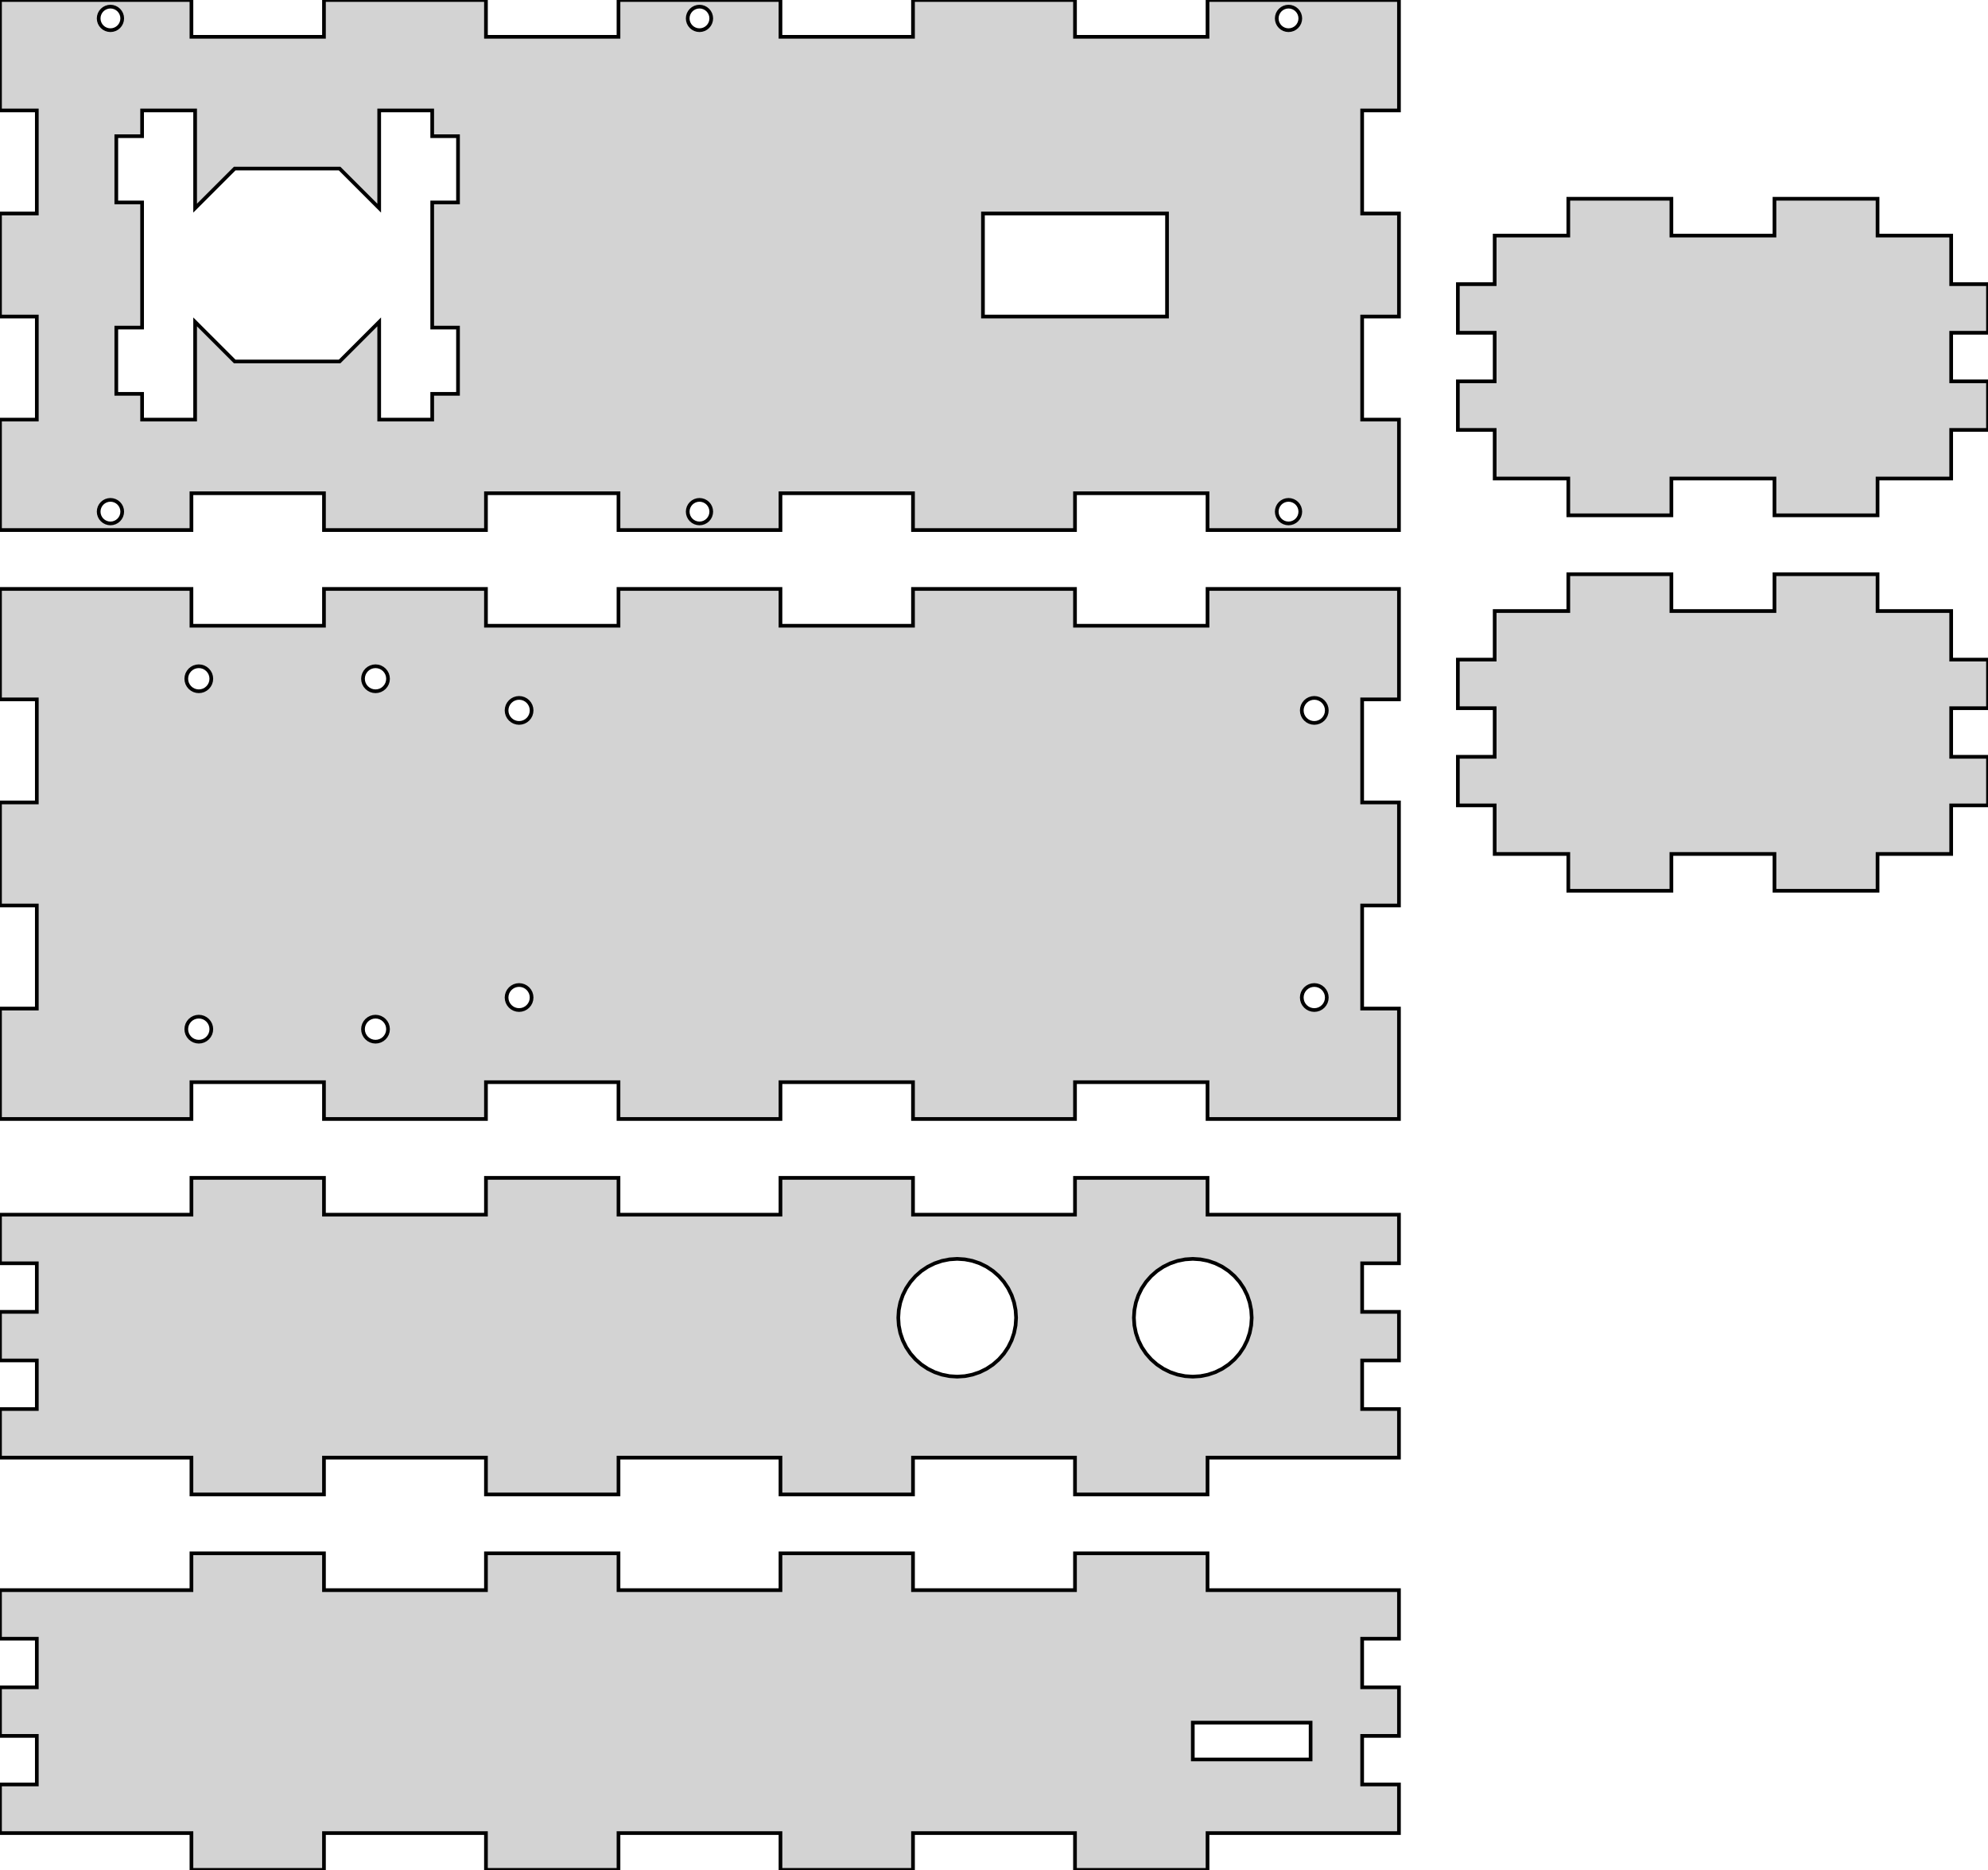
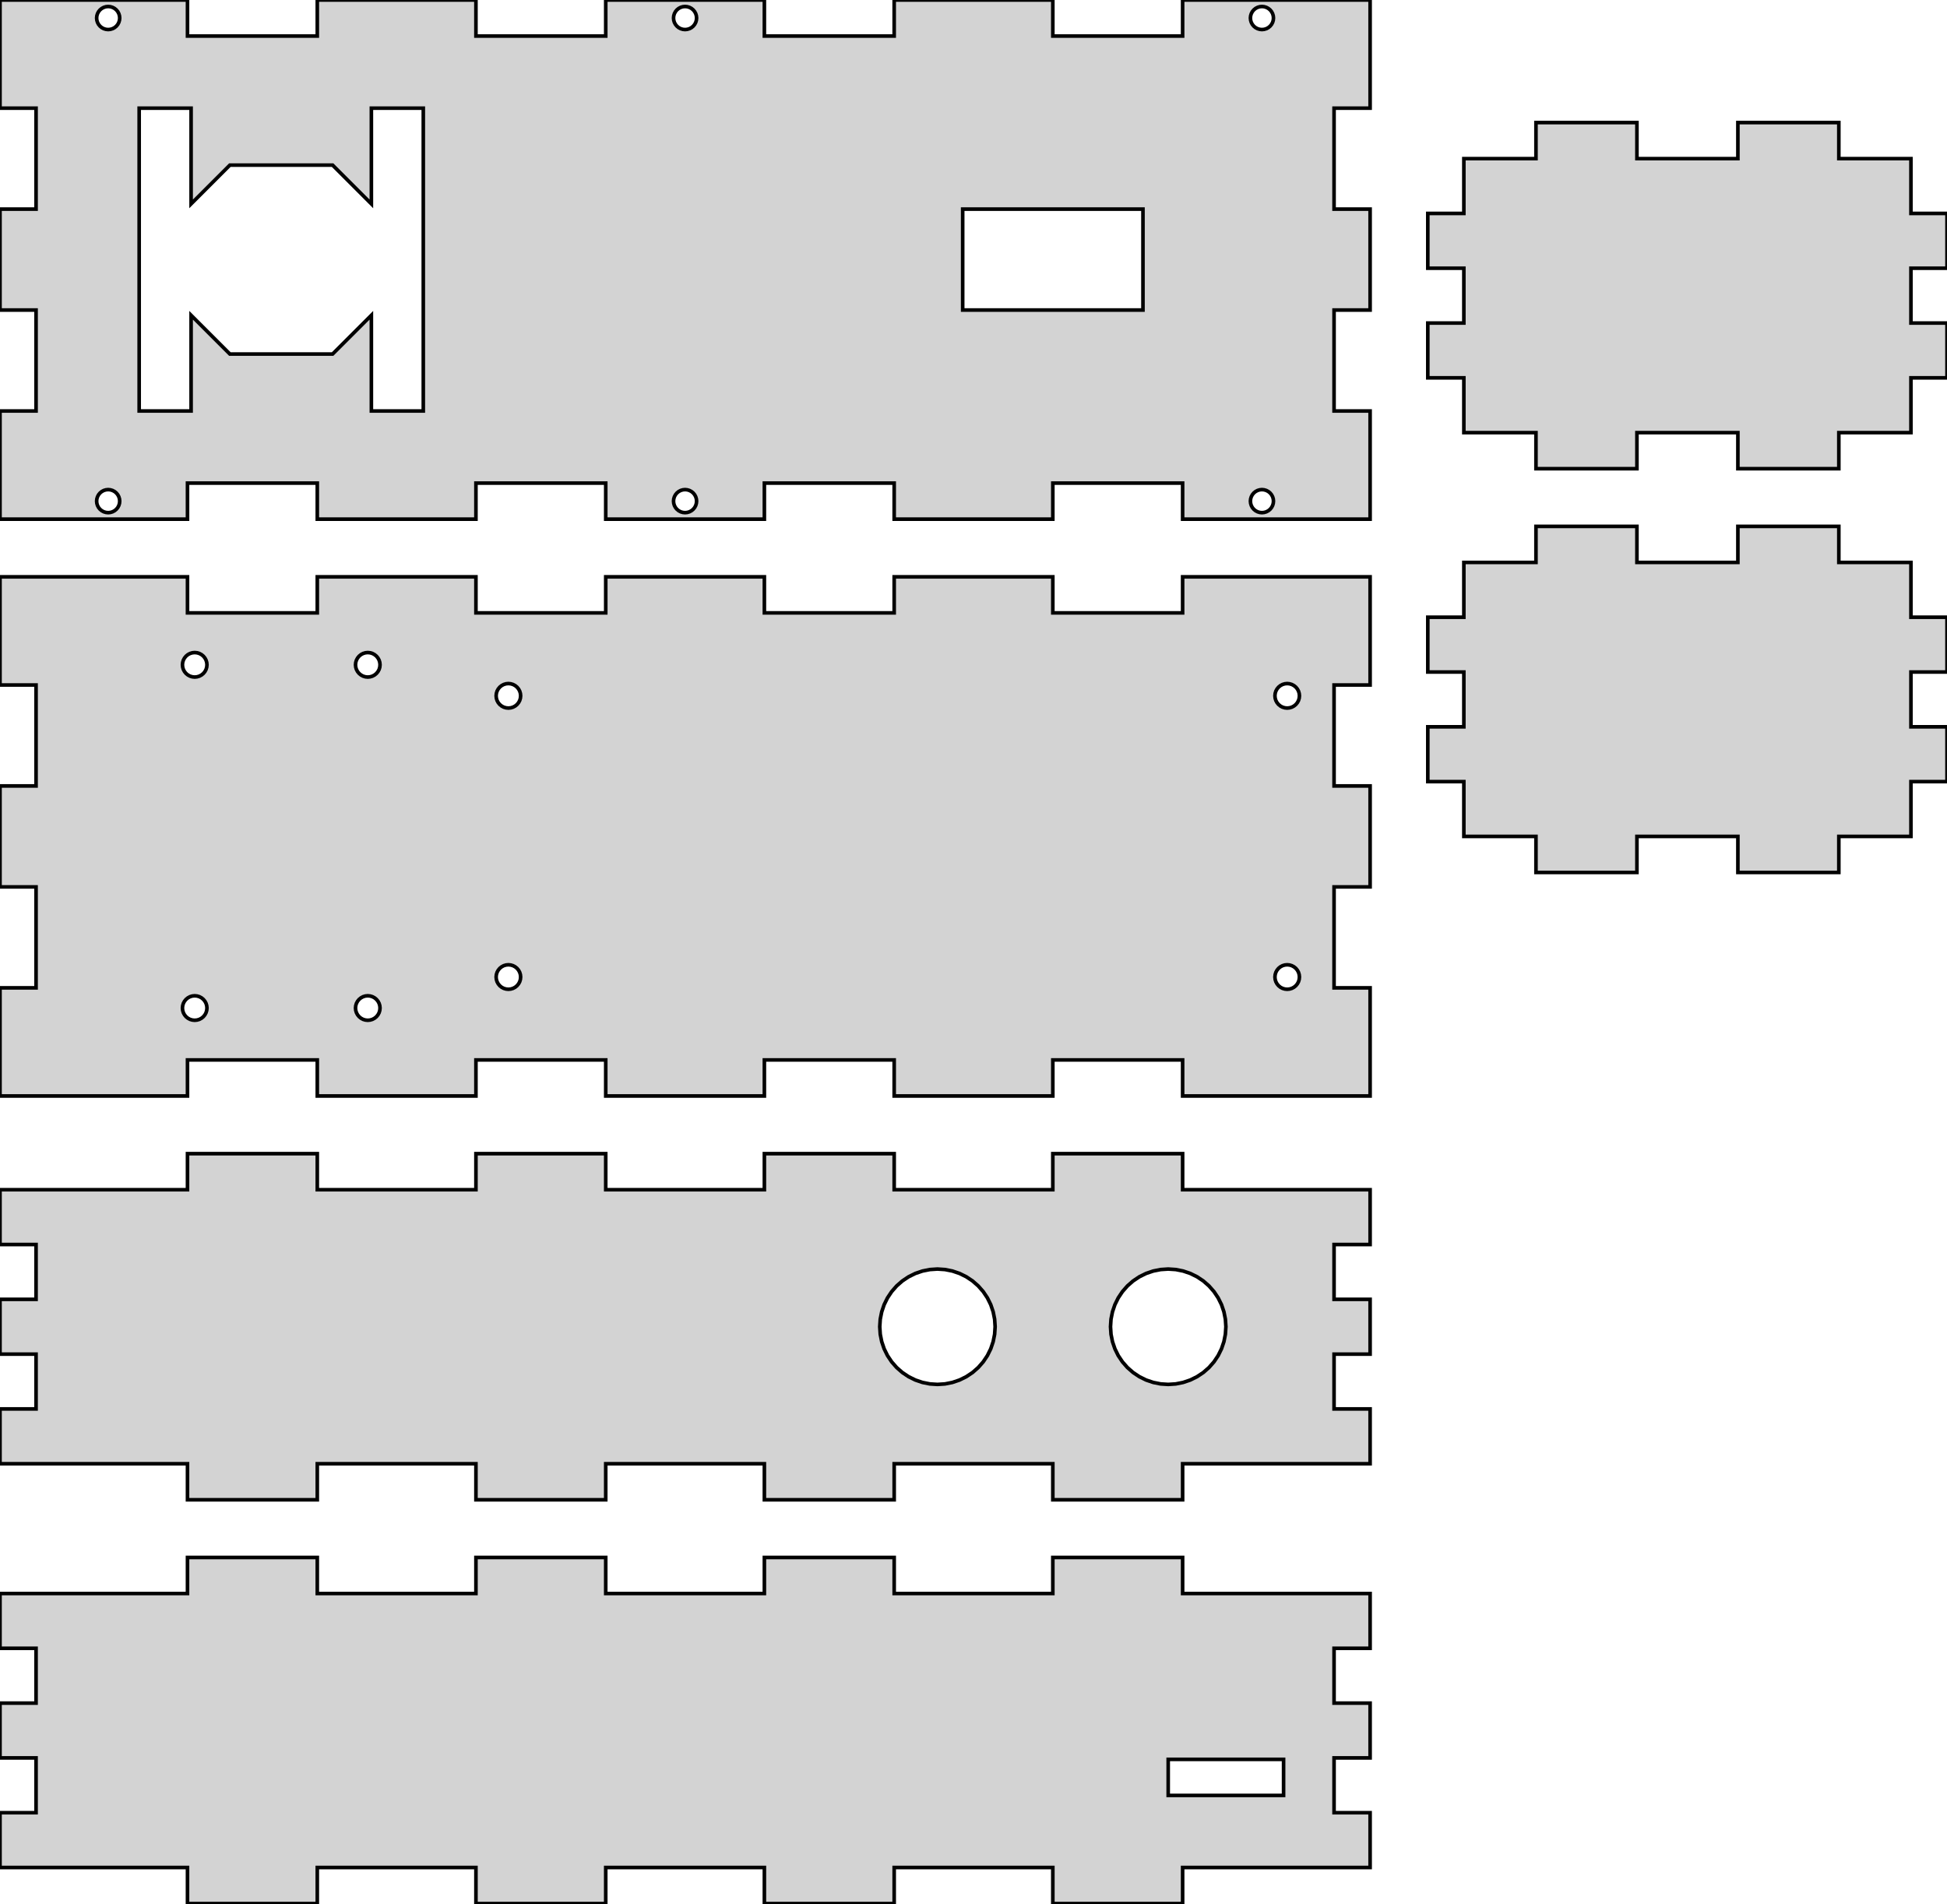
- <svg xmlns="http://www.w3.org/2000/svg" width="270mm" height="254mm" viewBox="-95 -116 270 254" version="1.1">
-   <path d=" M -69,-49 L -51,-49 L -51,-44 L -29,-44 L -29,-49 L -11,-49  L -11,-44 L 11,-44 L 11,-49 L 29,-49 L 29,-44 L 51,-44  L 51,-49 L 69,-49 L 69,-44 L 95,-44 L 95,-59 L 90,-59  L 90,-73 L 95,-73 L 95,-87 L 90,-87 L 90,-101 L 95,-101  L 95,-116 L 69,-116 L 69,-111 L 51,-111 L 51,-116 L 29,-116  L 29,-111 L 11,-111 L 11,-116 L -11,-116 L -11,-111 L -29,-111  L -29,-116 L -51,-116 L -51,-111 L -69,-111 L -69,-116 L -95,-116  L -95,-101 L -90,-101 L -90,-87 L -95,-87 L -95,-73 L -90,-73  L -90,-59 L -95,-59 L -95,-44 L -69,-44 z M -0.312,-111.931 L -0.612,-112.022 L -0.889,-112.17 L -1.131,-112.369 L -1.33,-112.611 L -1.478,-112.888  L -1.569,-113.188 L -1.6,-113.5 L -1.569,-113.812 L -1.478,-114.112 L -1.33,-114.389 L -1.131,-114.631  L -0.889,-114.83 L -0.612,-114.978 L -0.312,-115.069 L 0,-115.1 L 0.312,-115.069 L 0.612,-114.978  L 0.889,-114.83 L 1.131,-114.631 L 1.33,-114.389 L 1.478,-114.112 L 1.569,-113.812 L 1.6,-113.5  L 1.569,-113.188 L 1.478,-112.888 L 1.33,-112.611 L 1.131,-112.369 L 0.889,-112.17 L 0.612,-112.022  L 0.312,-111.931 L 0,-111.9 z M -80.312,-111.931 L -80.612,-112.022 L -80.889,-112.17 L -81.131,-112.369 L -81.33,-112.611 L -81.478,-112.888  L -81.569,-113.188 L -81.6,-113.5 L -81.569,-113.812 L -81.478,-114.112 L -81.33,-114.389 L -81.131,-114.631  L -80.889,-114.83 L -80.612,-114.978 L -80.312,-115.069 L -80,-115.1 L -79.688,-115.069 L -79.388,-114.978  L -79.111,-114.83 L -78.869,-114.631 L -78.67,-114.389 L -78.522,-114.112 L -78.431,-113.812 L -78.4,-113.5  L -78.431,-113.188 L -78.522,-112.888 L -78.67,-112.611 L -78.869,-112.369 L -79.111,-112.17 L -79.388,-112.022  L -79.688,-111.931 L -80,-111.9 z M 79.688,-111.931 L 79.388,-112.022 L 79.111,-112.17 L 78.869,-112.369 L 78.67,-112.611 L 78.522,-112.888  L 78.431,-113.188 L 78.4,-113.5 L 78.431,-113.812 L 78.522,-114.112 L 78.67,-114.389 L 78.869,-114.631  L 79.111,-114.83 L 79.388,-114.978 L 79.688,-115.069 L 80,-115.1 L 80.312,-115.069 L 80.612,-114.978  L 80.889,-114.83 L 81.131,-114.631 L 81.33,-114.389 L 81.478,-114.112 L 81.569,-113.812 L 81.6,-113.5  L 81.569,-113.188 L 81.478,-112.888 L 81.33,-112.611 L 81.131,-112.369 L 80.889,-112.17 L 80.612,-112.022  L 80.312,-111.931 L 80,-111.9 z M -75.7,-59 L -75.7,-62.5 L -79.205,-62.5 L -79.205,-71.5 L -75.7,-71.5 L -75.7,-88.5  L -79.205,-88.5 L -79.205,-97.5 L -75.7,-97.5 L -75.7,-101 L -68.5,-101 L -68.5,-87.723  L -63.123,-93.1 L -48.877,-93.1 L -43.5,-87.723 L -43.5,-101 L -36.3,-101 L -36.3,-97.5  L -32.795,-97.5 L -32.795,-88.5 L -36.3,-88.5 L -36.3,-71.5 L -32.795,-71.5 L -32.795,-62.5  L -36.3,-62.5 L -36.3,-59 L -43.5,-59 L -43.5,-72.277 L -48.877,-66.9 L -63.123,-66.9  L -68.5,-72.277 L -68.5,-59 z M 38.5,-73 L 38.5,-87 L 63.5,-87 L 63.5,-73 z M -0.312,-44.931 L -0.612,-45.022 L -0.889,-45.17 L -1.131,-45.369 L -1.33,-45.611 L -1.478,-45.888  L -1.569,-46.188 L -1.6,-46.5 L -1.569,-46.812 L -1.478,-47.112 L -1.33,-47.389 L -1.131,-47.631  L -0.889,-47.83 L -0.612,-47.978 L -0.312,-48.069 L 0,-48.1 L 0.312,-48.069 L 0.612,-47.978  L 0.889,-47.83 L 1.131,-47.631 L 1.33,-47.389 L 1.478,-47.112 L 1.569,-46.812 L 1.6,-46.5  L 1.569,-46.188 L 1.478,-45.888 L 1.33,-45.611 L 1.131,-45.369 L 0.889,-45.17 L 0.612,-45.022  L 0.312,-44.931 L 0,-44.9 z M -80.312,-44.931 L -80.612,-45.022 L -80.889,-45.17 L -81.131,-45.369 L -81.33,-45.611 L -81.478,-45.888  L -81.569,-46.188 L -81.6,-46.5 L -81.569,-46.812 L -81.478,-47.112 L -81.33,-47.389 L -81.131,-47.631  L -80.889,-47.83 L -80.612,-47.978 L -80.312,-48.069 L -80,-48.1 L -79.688,-48.069 L -79.388,-47.978  L -79.111,-47.83 L -78.869,-47.631 L -78.67,-47.389 L -78.522,-47.112 L -78.431,-46.812 L -78.4,-46.5  L -78.431,-46.188 L -78.522,-45.888 L -78.67,-45.611 L -78.869,-45.369 L -79.111,-45.17 L -79.388,-45.022  L -79.688,-44.931 L -80,-44.9 z M 79.688,-44.931 L 79.388,-45.022 L 79.111,-45.17 L 78.869,-45.369 L 78.67,-45.611 L 78.522,-45.888  L 78.431,-46.188 L 78.4,-46.5 L 78.431,-46.812 L 78.522,-47.112 L 78.67,-47.389 L 78.869,-47.631  L 79.111,-47.83 L 79.388,-47.978 L 79.688,-48.069 L 80,-48.1 L 80.312,-48.069 L 80.612,-47.978  L 80.889,-47.83 L 81.131,-47.631 L 81.33,-47.389 L 81.478,-47.112 L 81.569,-46.812 L 81.6,-46.5  L 81.569,-46.188 L 81.478,-45.888 L 81.33,-45.611 L 81.131,-45.369 L 80.889,-45.17 L 80.612,-45.022  L 80.312,-44.931 L 80,-44.9 z M 132,-51 L 146,-51 L 146,-46 L 160,-46 L 160,-51 L 170,-51  L 170,-57.6 L 175,-57.6 L 175,-64.2 L 170,-64.2 L 170,-70.8 L 175,-70.8  L 175,-77.4 L 170,-77.4 L 170,-84 L 160,-84 L 160,-89 L 146,-89  L 146,-84 L 132,-84 L 132,-89 L 118,-89 L 118,-84 L 108,-84  L 108,-77.4 L 103,-77.4 L 103,-70.8 L 108,-70.8 L 108,-64.2 L 103,-64.2  L 103,-57.6 L 108,-57.6 L 108,-51 L 118,-51 L 118,-46 L 132,-46  z M 132,-0 L 146,-0 L 146,5 L 160,5 L 160,-0 L 170,-0  L 170,-6.6 L 175,-6.6 L 175,-13.2 L 170,-13.2 L 170,-19.8 L 175,-19.8  L 175,-26.4 L 170,-26.4 L 170,-33 L 160,-33 L 160,-38 L 146,-38  L 146,-33 L 132,-33 L 132,-38 L 118,-38 L 118,-33 L 108,-33  L 108,-26.4 L 103,-26.4 L 103,-19.8 L 108,-19.8 L 108,-13.2 L 103,-13.2  L 103,-6.6 L 108,-6.6 L 108,-0 L 118,-0 L 118,5 L 132,5  z M -69,31 L -51,31 L -51,36 L -29,36 L -29,31 L -11,31  L -11,36 L 11,36 L 11,31 L 29,31 L 29,36 L 51,36  L 51,31 L 69,31 L 69,36 L 95,36 L 95,21 L 90,21  L 90,7 L 95,7 L 95,-7 L 90,-7 L 90,-21 L 95,-21  L 95,-36 L 69,-36 L 69,-31 L 51,-31 L 51,-36 L 29,-36  L 29,-31 L 11,-31 L 11,-36 L -11,-36 L -11,-31 L -29,-31  L -29,-36 L -51,-36 L -51,-31 L -69,-31 L -69,-36 L -95,-36  L -95,-21 L -90,-21 L -90,-7 L -95,-7 L -95,7 L -90,7  L -90,21 L -95,21 L -95,36 L -69,36 z M -68.332,-22.133 L -68.651,-22.229 L -68.945,-22.387 L -69.202,-22.598 L -69.413,-22.855 L -69.571,-23.149  L -69.667,-23.468 L -69.7,-23.8 L -69.667,-24.132 L -69.571,-24.451 L -69.413,-24.744 L -69.202,-25.002  L -68.945,-25.213 L -68.651,-25.371 L -68.332,-25.467 L -68,-25.5 L -67.668,-25.467 L -67.349,-25.371  L -67.055,-25.213 L -66.798,-25.002 L -66.587,-24.744 L -66.429,-24.451 L -66.333,-24.132 L -66.3,-23.8  L -66.333,-23.468 L -66.429,-23.149 L -66.587,-22.855 L -66.798,-22.598 L -67.055,-22.387 L -67.349,-22.229  L -67.668,-22.133 L -68,-22.1 z M -44.332,-22.133 L -44.651,-22.229 L -44.944,-22.387 L -45.202,-22.598 L -45.413,-22.855 L -45.571,-23.149  L -45.667,-23.468 L -45.7,-23.8 L -45.667,-24.132 L -45.571,-24.451 L -45.413,-24.744 L -45.202,-25.002  L -44.944,-25.213 L -44.651,-25.371 L -44.332,-25.467 L -44,-25.5 L -43.668,-25.467 L -43.349,-25.371  L -43.056,-25.213 L -42.798,-25.002 L -42.587,-24.744 L -42.429,-24.451 L -42.333,-24.132 L -42.3,-23.8  L -42.333,-23.468 L -42.429,-23.149 L -42.587,-22.855 L -42.798,-22.598 L -43.056,-22.387 L -43.349,-22.229  L -43.668,-22.133 L -44,-22.1 z M 83.168,-17.833 L 82.849,-17.929 L 82.555,-18.087 L 82.298,-18.298 L 82.087,-18.555 L 81.929,-18.849  L 81.833,-19.168 L 81.8,-19.5 L 81.833,-19.832 L 81.929,-20.151 L 82.087,-20.445 L 82.298,-20.702  L 82.555,-20.913 L 82.849,-21.071 L 83.168,-21.167 L 83.5,-21.2 L 83.832,-21.167 L 84.151,-21.071  L 84.445,-20.913 L 84.702,-20.702 L 84.913,-20.445 L 85.071,-20.151 L 85.167,-19.832 L 85.2,-19.5  L 85.167,-19.168 L 85.071,-18.849 L 84.913,-18.555 L 84.702,-18.298 L 84.445,-18.087 L 84.151,-17.929  L 83.832,-17.833 L 83.5,-17.8 z M -24.832,-17.833 L -25.151,-17.929 L -25.445,-18.087 L -25.702,-18.298 L -25.913,-18.555 L -26.071,-18.849  L -26.167,-19.168 L -26.2,-19.5 L -26.167,-19.832 L -26.071,-20.151 L -25.913,-20.445 L -25.702,-20.702  L -25.445,-20.913 L -25.151,-21.071 L -24.832,-21.167 L -24.5,-21.2 L -24.168,-21.167 L -23.849,-21.071  L -23.555,-20.913 L -23.298,-20.702 L -23.087,-20.445 L -22.929,-20.151 L -22.833,-19.832 L -22.8,-19.5  L -22.833,-19.168 L -22.929,-18.849 L -23.087,-18.555 L -23.298,-18.298 L -23.555,-18.087 L -23.849,-17.929  L -24.168,-17.833 L -24.5,-17.8 z M -24.832,21.167 L -25.151,21.071 L -25.445,20.913 L -25.702,20.702 L -25.913,20.445 L -26.071,20.151  L -26.167,19.832 L -26.2,19.5 L -26.167,19.168 L -26.071,18.849 L -25.913,18.555 L -25.702,18.298  L -25.445,18.087 L -25.151,17.929 L -24.832,17.833 L -24.5,17.8 L -24.168,17.833 L -23.849,17.929  L -23.555,18.087 L -23.298,18.298 L -23.087,18.555 L -22.929,18.849 L -22.833,19.168 L -22.8,19.5  L -22.833,19.832 L -22.929,20.151 L -23.087,20.445 L -23.298,20.702 L -23.555,20.913 L -23.849,21.071  L -24.168,21.167 L -24.5,21.2 z M 83.168,21.167 L 82.849,21.071 L 82.555,20.913 L 82.298,20.702 L 82.087,20.445 L 81.929,20.151  L 81.833,19.832 L 81.8,19.5 L 81.833,19.168 L 81.929,18.849 L 82.087,18.555 L 82.298,18.298  L 82.555,18.087 L 82.849,17.929 L 83.168,17.833 L 83.5,17.8 L 83.832,17.833 L 84.151,17.929  L 84.445,18.087 L 84.702,18.298 L 84.913,18.555 L 85.071,18.849 L 85.167,19.168 L 85.2,19.5  L 85.167,19.832 L 85.071,20.151 L 84.913,20.445 L 84.702,20.702 L 84.445,20.913 L 84.151,21.071  L 83.832,21.167 L 83.5,21.2 z M -68.332,25.467 L -68.651,25.371 L -68.945,25.213 L -69.202,25.002 L -69.413,24.744 L -69.571,24.451  L -69.667,24.132 L -69.7,23.8 L -69.667,23.468 L -69.571,23.149 L -69.413,22.855 L -69.202,22.598  L -68.945,22.387 L -68.651,22.229 L -68.332,22.133 L -68,22.1 L -67.668,22.133 L -67.349,22.229  L -67.055,22.387 L -66.798,22.598 L -66.587,22.855 L -66.429,23.149 L -66.333,23.468 L -66.3,23.8  L -66.333,24.132 L -66.429,24.451 L -66.587,24.744 L -66.798,25.002 L -67.055,25.213 L -67.349,25.371  L -67.668,25.467 L -68,25.5 z M -44.332,25.467 L -44.651,25.371 L -44.944,25.213 L -45.202,25.002 L -45.413,24.744 L -45.571,24.451  L -45.667,24.132 L -45.7,23.8 L -45.667,23.468 L -45.571,23.149 L -45.413,22.855 L -45.202,22.598  L -44.944,22.387 L -44.651,22.229 L -44.332,22.133 L -44,22.1 L -43.668,22.133 L -43.349,22.229  L -43.056,22.387 L -42.798,22.598 L -42.587,22.855 L -42.429,23.149 L -42.333,23.468 L -42.3,23.8  L -42.333,24.132 L -42.429,24.451 L -42.587,24.744 L -42.798,25.002 L -43.056,25.213 L -43.349,25.371  L -43.668,25.467 L -44,25.5 z M -51,82 L -29,82 L -29,87 L -11,87 L -11,82 L 11,82  L 11,87 L 29,87 L 29,82 L 51,82 L 51,87 L 69,87  L 69,82 L 95,82 L 95,75.4 L 90,75.4 L 90,68.8 L 95,68.8  L 95,62.2 L 90,62.2 L 90,55.6 L 95,55.6 L 95,49 L 69,49  L 69,44 L 51,44 L 51,49 L 29,49 L 29,44 L 11,44  L 11,49 L -11,49 L -11,44 L -29,44 L -29,49 L -51,49  L -51,44 L -69,44 L -69,49 L -95,49 L -95,55.6 L -90,55.6  L -90,62.2 L -95,62.2 L -95,68.8 L -90,68.8 L -90,75.4 L -95,75.4  L -95,82 L -69,82 L -69,87 L -51,87 z M 33.956,70.932 L 32.929,70.727 L 31.939,70.391 L 31,69.928 L 30.13,69.347 L 29.343,68.657  L 28.653,67.87 L 28.072,67 L 27.609,66.061 L 27.273,65.071 L 27.068,64.044 L 27,63  L 27.068,61.956 L 27.273,60.929 L 27.609,59.938 L 28.072,59 L 28.653,58.13 L 29.343,57.343  L 30.13,56.653 L 31,56.072 L 31.939,55.609 L 32.929,55.273 L 33.956,55.069 L 35,55  L 36.044,55.069 L 37.071,55.273 L 38.062,55.609 L 39,56.072 L 39.87,56.653 L 40.657,57.343  L 41.347,58.13 L 41.928,59 L 42.391,59.938 L 42.727,60.929 L 42.931,61.956 L 43,63  L 42.931,64.044 L 42.727,65.071 L 42.391,66.061 L 41.928,67 L 41.347,67.87 L 40.657,68.657  L 39.87,69.347 L 39,69.928 L 38.062,70.391 L 37.071,70.727 L 36.044,70.932 L 35,71  z M 65.956,70.932 L 64.929,70.727 L 63.938,70.391 L 63,69.928 L 62.13,69.347 L 61.343,68.657  L 60.653,67.87 L 60.072,67 L 59.609,66.061 L 59.273,65.071 L 59.068,64.044 L 59,63  L 59.068,61.956 L 59.273,60.929 L 59.609,59.938 L 60.072,59 L 60.653,58.13 L 61.343,57.343  L 62.13,56.653 L 63,56.072 L 63.938,55.609 L 64.929,55.273 L 65.956,55.069 L 67,55  L 68.044,55.069 L 69.07,55.273 L 70.061,55.609 L 71,56.072 L 71.87,56.653 L 72.657,57.343  L 73.347,58.13 L 73.928,59 L 74.391,59.938 L 74.727,60.929 L 74.931,61.956 L 75,63  L 74.931,64.044 L 74.727,65.071 L 74.391,66.061 L 73.928,67 L 73.347,67.87 L 72.657,68.657  L 71.87,69.347 L 71,69.928 L 70.061,70.391 L 69.07,70.727 L 68.044,70.932 L 67,71  z M -51,133 L -29,133 L -29,138 L -11,138 L -11,133 L 11,133  L 11,138 L 29,138 L 29,133 L 51,133 L 51,138 L 69,138  L 69,133 L 95,133 L 95,126.4 L 90,126.4 L 90,119.8 L 95,119.8  L 95,113.2 L 90,113.2 L 90,106.6 L 95,106.6 L 95,100 L 69,100  L 69,95 L 51,95 L 51,100 L 29,100 L 29,95 L 11,95  L 11,100 L -11,100 L -11,95 L -29,95 L -29,100 L -51,100  L -51,95 L -69,95 L -69,100 L -95,100 L -95,106.6 L -90,106.6  L -90,113.2 L -95,113.2 L -95,119.8 L -90,119.8 L -90,126.4 L -95,126.4  L -95,133 L -69,133 L -69,138 L -51,138 z M 67,123 L 67,118 L 83,118 L 83,123 z " stroke="black" fill="lightgray" stroke-width="0.5" />
+ <svg xmlns="http://www.w3.org/2000/svg" width="270mm" height="264mm" viewBox="-95 -116 270 264" version="1.1">
+   <path d=" M -69,-49 L -51,-49 L -51,-44 L -29,-44 L -29,-49 L -11,-49  L -11,-44 L 11,-44 L 11,-49 L 29,-49 L 29,-44 L 51,-44  L 51,-49 L 69,-49 L 69,-44 L 95,-44 L 95,-59 L 90,-59  L 90,-73 L 95,-73 L 95,-87 L 90,-87 L 90,-101 L 95,-101  L 95,-116 L 69,-116 L 69,-111 L 51,-111 L 51,-116 L 29,-116  L 29,-111 L 11,-111 L 11,-116 L -11,-116 L -11,-111 L -29,-111  L -29,-116 L -51,-116 L -51,-111 L -69,-111 L -69,-116 L -95,-116  L -95,-101 L -90,-101 L -90,-87 L -95,-87 L -95,-73 L -90,-73  L -90,-59 L -95,-59 L -95,-44 L -69,-44 z M -0.312,-111.931 L -0.612,-112.022 L -0.889,-112.17 L -1.131,-112.369 L -1.33,-112.611 L -1.478,-112.888  L -1.569,-113.188 L -1.6,-113.5 L -1.569,-113.812 L -1.478,-114.112 L -1.33,-114.389 L -1.131,-114.631  L -0.889,-114.83 L -0.612,-114.978 L -0.312,-115.069 L 0,-115.1 L 0.312,-115.069 L 0.612,-114.978  L 0.889,-114.83 L 1.131,-114.631 L 1.33,-114.389 L 1.478,-114.112 L 1.569,-113.812 L 1.6,-113.5  L 1.569,-113.188 L 1.478,-112.888 L 1.33,-112.611 L 1.131,-112.369 L 0.889,-112.17 L 0.612,-112.022  L 0.312,-111.931 L 0,-111.9 z M -80.312,-111.931 L -80.612,-112.022 L -80.889,-112.17 L -81.131,-112.369 L -81.33,-112.611 L -81.478,-112.888  L -81.569,-113.188 L -81.6,-113.5 L -81.569,-113.812 L -81.478,-114.112 L -81.33,-114.389 L -81.131,-114.631  L -80.889,-114.83 L -80.612,-114.978 L -80.312,-115.069 L -80,-115.1 L -79.688,-115.069 L -79.388,-114.978  L -79.111,-114.83 L -78.869,-114.631 L -78.67,-114.389 L -78.522,-114.112 L -78.431,-113.812 L -78.4,-113.5  L -78.431,-113.188 L -78.522,-112.888 L -78.67,-112.611 L -78.869,-112.369 L -79.111,-112.17 L -79.388,-112.022  L -79.688,-111.931 L -80,-111.9 z M 79.688,-111.931 L 79.388,-112.022 L 79.111,-112.17 L 78.869,-112.369 L 78.67,-112.611 L 78.522,-112.888  L 78.431,-113.188 L 78.4,-113.5 L 78.431,-113.812 L 78.522,-114.112 L 78.67,-114.389 L 78.869,-114.631  L 79.111,-114.83 L 79.388,-114.978 L 79.688,-115.069 L 80,-115.1 L 80.312,-115.069 L 80.612,-114.978  L 80.889,-114.83 L 81.131,-114.631 L 81.33,-114.389 L 81.478,-114.112 L 81.569,-113.812 L 81.6,-113.5  L 81.569,-113.188 L 81.478,-112.888 L 81.33,-112.611 L 81.131,-112.369 L 80.889,-112.17 L 80.612,-112.022  L 80.312,-111.931 L 80,-111.9 z M -75.7,-59 L -75.7,-101 L -68.5,-101 L -68.5,-87.723 L -63.123,-93.1 L -48.877,-93.1  L -43.5,-87.723 L -43.5,-101 L -36.3,-101 L -36.3,-59 L -43.5,-59 L -43.5,-72.277  L -48.877,-66.9 L -63.123,-66.9 L -68.5,-72.277 L -68.5,-59 z M 38.5,-73 L 38.5,-87 L 63.5,-87 L 63.5,-73 z M -0.312,-44.931 L -0.612,-45.022 L -0.889,-45.17 L -1.131,-45.369 L -1.33,-45.611 L -1.478,-45.888  L -1.569,-46.188 L -1.6,-46.5 L -1.569,-46.812 L -1.478,-47.112 L -1.33,-47.389 L -1.131,-47.631  L -0.889,-47.83 L -0.612,-47.978 L -0.312,-48.069 L 0,-48.1 L 0.312,-48.069 L 0.612,-47.978  L 0.889,-47.83 L 1.131,-47.631 L 1.33,-47.389 L 1.478,-47.112 L 1.569,-46.812 L 1.6,-46.5  L 1.569,-46.188 L 1.478,-45.888 L 1.33,-45.611 L 1.131,-45.369 L 0.889,-45.17 L 0.612,-45.022  L 0.312,-44.931 L 0,-44.9 z M -80.312,-44.931 L -80.612,-45.022 L -80.889,-45.17 L -81.131,-45.369 L -81.33,-45.611 L -81.478,-45.888  L -81.569,-46.188 L -81.6,-46.5 L -81.569,-46.812 L -81.478,-47.112 L -81.33,-47.389 L -81.131,-47.631  L -80.889,-47.83 L -80.612,-47.978 L -80.312,-48.069 L -80,-48.1 L -79.688,-48.069 L -79.388,-47.978  L -79.111,-47.83 L -78.869,-47.631 L -78.67,-47.389 L -78.522,-47.112 L -78.431,-46.812 L -78.4,-46.5  L -78.431,-46.188 L -78.522,-45.888 L -78.67,-45.611 L -78.869,-45.369 L -79.111,-45.17 L -79.388,-45.022  L -79.688,-44.931 L -80,-44.9 z M 79.688,-44.931 L 79.388,-45.022 L 79.111,-45.17 L 78.869,-45.369 L 78.67,-45.611 L 78.522,-45.888  L 78.431,-46.188 L 78.4,-46.5 L 78.431,-46.812 L 78.522,-47.112 L 78.67,-47.389 L 78.869,-47.631  L 79.111,-47.83 L 79.388,-47.978 L 79.688,-48.069 L 80,-48.1 L 80.312,-48.069 L 80.612,-47.978  L 80.889,-47.83 L 81.131,-47.631 L 81.33,-47.389 L 81.478,-47.112 L 81.569,-46.812 L 81.6,-46.5  L 81.569,-46.188 L 81.478,-45.888 L 81.33,-45.611 L 81.131,-45.369 L 80.889,-45.17 L 80.612,-45.022  L 80.312,-44.931 L 80,-44.9 z M 132,-56 L 146,-56 L 146,-51 L 160,-51 L 160,-56 L 170,-56  L 170,-63.6 L 175,-63.6 L 175,-71.2 L 170,-71.2 L 170,-78.8 L 175,-78.8  L 175,-86.4 L 170,-86.4 L 170,-94 L 160,-94 L 160,-99 L 146,-99  L 146,-94 L 132,-94 L 132,-99 L 118,-99 L 118,-94 L 108,-94  L 108,-86.4 L 103,-86.4 L 103,-78.8 L 108,-78.8 L 108,-71.2 L 103,-71.2  L 103,-63.6 L 108,-63.6 L 108,-56 L 118,-56 L 118,-51 L 132,-51  z M 132,-0 L 146,-0 L 146,5 L 160,5 L 160,-0 L 170,-0  L 170,-7.6 L 175,-7.6 L 175,-15.2 L 170,-15.2 L 170,-22.8 L 175,-22.8  L 175,-30.4 L 170,-30.4 L 170,-38 L 160,-38 L 160,-43 L 146,-43  L 146,-38 L 132,-38 L 132,-43 L 118,-43 L 118,-38 L 108,-38  L 108,-30.4 L 103,-30.4 L 103,-22.8 L 108,-22.8 L 108,-15.2 L 103,-15.2  L 103,-7.6 L 108,-7.6 L 108,-0 L 118,-0 L 118,5 L 132,5  z M -69,31 L -51,31 L -51,36 L -29,36 L -29,31 L -11,31  L -11,36 L 11,36 L 11,31 L 29,31 L 29,36 L 51,36  L 51,31 L 69,31 L 69,36 L 95,36 L 95,21 L 90,21  L 90,7 L 95,7 L 95,-7 L 90,-7 L 90,-21 L 95,-21  L 95,-36 L 69,-36 L 69,-31 L 51,-31 L 51,-36 L 29,-36  L 29,-31 L 11,-31 L 11,-36 L -11,-36 L -11,-31 L -29,-31  L -29,-36 L -51,-36 L -51,-31 L -69,-31 L -69,-36 L -95,-36  L -95,-21 L -90,-21 L -90,-7 L -95,-7 L -95,7 L -90,7  L -90,21 L -95,21 L -95,36 L -69,36 z M -68.332,-22.133 L -68.651,-22.229 L -68.945,-22.387 L -69.202,-22.598 L -69.413,-22.855 L -69.571,-23.149  L -69.667,-23.468 L -69.7,-23.8 L -69.667,-24.132 L -69.571,-24.451 L -69.413,-24.744 L -69.202,-25.002  L -68.945,-25.213 L -68.651,-25.371 L -68.332,-25.467 L -68,-25.5 L -67.668,-25.467 L -67.349,-25.371  L -67.055,-25.213 L -66.798,-25.002 L -66.587,-24.744 L -66.429,-24.451 L -66.333,-24.132 L -66.3,-23.8  L -66.333,-23.468 L -66.429,-23.149 L -66.587,-22.855 L -66.798,-22.598 L -67.055,-22.387 L -67.349,-22.229  L -67.668,-22.133 L -68,-22.1 z M -44.332,-22.133 L -44.651,-22.229 L -44.944,-22.387 L -45.202,-22.598 L -45.413,-22.855 L -45.571,-23.149  L -45.667,-23.468 L -45.7,-23.8 L -45.667,-24.132 L -45.571,-24.451 L -45.413,-24.744 L -45.202,-25.002  L -44.944,-25.213 L -44.651,-25.371 L -44.332,-25.467 L -44,-25.5 L -43.668,-25.467 L -43.349,-25.371  L -43.056,-25.213 L -42.798,-25.002 L -42.587,-24.744 L -42.429,-24.451 L -42.333,-24.132 L -42.3,-23.8  L -42.333,-23.468 L -42.429,-23.149 L -42.587,-22.855 L -42.798,-22.598 L -43.056,-22.387 L -43.349,-22.229  L -43.668,-22.133 L -44,-22.1 z M 83.168,-17.833 L 82.849,-17.929 L 82.555,-18.087 L 82.298,-18.298 L 82.087,-18.555 L 81.929,-18.849  L 81.833,-19.168 L 81.8,-19.5 L 81.833,-19.832 L 81.929,-20.151 L 82.087,-20.445 L 82.298,-20.702  L 82.555,-20.913 L 82.849,-21.071 L 83.168,-21.167 L 83.5,-21.2 L 83.832,-21.167 L 84.151,-21.071  L 84.445,-20.913 L 84.702,-20.702 L 84.913,-20.445 L 85.071,-20.151 L 85.167,-19.832 L 85.2,-19.5  L 85.167,-19.168 L 85.071,-18.849 L 84.913,-18.555 L 84.702,-18.298 L 84.445,-18.087 L 84.151,-17.929  L 83.832,-17.833 L 83.5,-17.8 z M -24.832,-17.833 L -25.151,-17.929 L -25.445,-18.087 L -25.702,-18.298 L -25.913,-18.555 L -26.071,-18.849  L -26.167,-19.168 L -26.2,-19.5 L -26.167,-19.832 L -26.071,-20.151 L -25.913,-20.445 L -25.702,-20.702  L -25.445,-20.913 L -25.151,-21.071 L -24.832,-21.167 L -24.5,-21.2 L -24.168,-21.167 L -23.849,-21.071  L -23.555,-20.913 L -23.298,-20.702 L -23.087,-20.445 L -22.929,-20.151 L -22.833,-19.832 L -22.8,-19.5  L -22.833,-19.168 L -22.929,-18.849 L -23.087,-18.555 L -23.298,-18.298 L -23.555,-18.087 L -23.849,-17.929  L -24.168,-17.833 L -24.5,-17.8 z M -24.832,21.167 L -25.151,21.071 L -25.445,20.913 L -25.702,20.702 L -25.913,20.445 L -26.071,20.151  L -26.167,19.832 L -26.2,19.5 L -26.167,19.168 L -26.071,18.849 L -25.913,18.555 L -25.702,18.298  L -25.445,18.087 L -25.151,17.929 L -24.832,17.833 L -24.5,17.8 L -24.168,17.833 L -23.849,17.929  L -23.555,18.087 L -23.298,18.298 L -23.087,18.555 L -22.929,18.849 L -22.833,19.168 L -22.8,19.5  L -22.833,19.832 L -22.929,20.151 L -23.087,20.445 L -23.298,20.702 L -23.555,20.913 L -23.849,21.071  L -24.168,21.167 L -24.5,21.2 z M 83.168,21.167 L 82.849,21.071 L 82.555,20.913 L 82.298,20.702 L 82.087,20.445 L 81.929,20.151  L 81.833,19.832 L 81.8,19.5 L 81.833,19.168 L 81.929,18.849 L 82.087,18.555 L 82.298,18.298  L 82.555,18.087 L 82.849,17.929 L 83.168,17.833 L 83.5,17.8 L 83.832,17.833 L 84.151,17.929  L 84.445,18.087 L 84.702,18.298 L 84.913,18.555 L 85.071,18.849 L 85.167,19.168 L 85.2,19.5  L 85.167,19.832 L 85.071,20.151 L 84.913,20.445 L 84.702,20.702 L 84.445,20.913 L 84.151,21.071  L 83.832,21.167 L 83.5,21.2 z M -68.332,25.467 L -68.651,25.371 L -68.945,25.213 L -69.202,25.002 L -69.413,24.744 L -69.571,24.451  L -69.667,24.132 L -69.7,23.8 L -69.667,23.468 L -69.571,23.149 L -69.413,22.855 L -69.202,22.598  L -68.945,22.387 L -68.651,22.229 L -68.332,22.133 L -68,22.1 L -67.668,22.133 L -67.349,22.229  L -67.055,22.387 L -66.798,22.598 L -66.587,22.855 L -66.429,23.149 L -66.333,23.468 L -66.3,23.8  L -66.333,24.132 L -66.429,24.451 L -66.587,24.744 L -66.798,25.002 L -67.055,25.213 L -67.349,25.371  L -67.668,25.467 L -68,25.5 z M -44.332,25.467 L -44.651,25.371 L -44.944,25.213 L -45.202,25.002 L -45.413,24.744 L -45.571,24.451  L -45.667,24.132 L -45.7,23.8 L -45.667,23.468 L -45.571,23.149 L -45.413,22.855 L -45.202,22.598  L -44.944,22.387 L -44.651,22.229 L -44.332,22.133 L -44,22.1 L -43.668,22.133 L -43.349,22.229  L -43.056,22.387 L -42.798,22.598 L -42.587,22.855 L -42.429,23.149 L -42.333,23.468 L -42.3,23.8  L -42.333,24.132 L -42.429,24.451 L -42.587,24.744 L -42.798,25.002 L -43.056,25.213 L -43.349,25.371  L -43.668,25.467 L -44,25.5 z M -51,87 L -29,87 L -29,92 L -11,92 L -11,87 L 11,87  L 11,92 L 29,92 L 29,87 L 51,87 L 51,92 L 69,92  L 69,87 L 95,87 L 95,79.4 L 90,79.4 L 90,71.8 L 95,71.8  L 95,64.2 L 90,64.2 L 90,56.6 L 95,56.6 L 95,49 L 69,49  L 69,44 L 51,44 L 51,49 L 29,49 L 29,44 L 11,44  L 11,49 L -11,49 L -11,44 L -29,44 L -29,49 L -51,49  L -51,44 L -69,44 L -69,49 L -95,49 L -95,56.6 L -90,56.6  L -90,64.2 L -95,64.2 L -95,71.8 L -90,71.8 L -90,79.4 L -95,79.4  L -95,87 L -69,87 L -69,92 L -51,92 z M 33.956,75.932 L 32.929,75.727 L 31.939,75.391 L 31,74.928 L 30.13,74.347 L 29.343,73.657  L 28.653,72.87 L 28.072,72 L 27.609,71.061 L 27.273,70.071 L 27.068,69.044 L 27,68  L 27.068,66.956 L 27.273,65.93 L 27.609,64.939 L 28.072,64 L 28.653,63.13 L 29.343,62.343  L 30.13,61.653 L 31,61.072 L 31.939,60.609 L 32.929,60.273 L 33.956,60.069 L 35,60  L 36.044,60.069 L 37.071,60.273 L 38.062,60.609 L 39,61.072 L 39.87,61.653 L 40.657,62.343  L 41.347,63.13 L 41.928,64 L 42.391,64.939 L 42.727,65.93 L 42.931,66.956 L 43,68  L 42.931,69.044 L 42.727,70.071 L 42.391,71.061 L 41.928,72 L 41.347,72.87 L 40.657,73.657  L 39.87,74.347 L 39,74.928 L 38.062,75.391 L 37.071,75.727 L 36.044,75.932 L 35,76  z M 65.956,75.932 L 64.929,75.727 L 63.938,75.391 L 63,74.928 L 62.13,74.347 L 61.343,73.657  L 60.653,72.87 L 60.072,72 L 59.609,71.061 L 59.273,70.071 L 59.068,69.044 L 59,68  L 59.068,66.956 L 59.273,65.93 L 59.609,64.939 L 60.072,64 L 60.653,63.13 L 61.343,62.343  L 62.13,61.653 L 63,61.072 L 63.938,60.609 L 64.929,60.273 L 65.956,60.069 L 67,60  L 68.044,60.069 L 69.07,60.273 L 70.061,60.609 L 71,61.072 L 71.87,61.653 L 72.657,62.343  L 73.347,63.13 L 73.928,64 L 74.391,64.939 L 74.727,65.93 L 74.931,66.956 L 75,68  L 74.931,69.044 L 74.727,70.071 L 74.391,71.061 L 73.928,72 L 73.347,72.87 L 72.657,73.657  L 71.87,74.347 L 71,74.928 L 70.061,75.391 L 69.07,75.727 L 68.044,75.932 L 67,76  z M -51,143 L -29,143 L -29,148 L -11,148 L -11,143 L 11,143  L 11,148 L 29,148 L 29,143 L 51,143 L 51,148 L 69,148  L 69,143 L 95,143 L 95,135.4 L 90,135.4 L 90,127.8 L 95,127.8  L 95,120.2 L 90,120.2 L 90,112.6 L 95,112.6 L 95,105 L 69,105  L 69,100 L 51,100 L 51,105 L 29,105 L 29,100 L 11,100  L 11,105 L -11,105 L -11,100 L -29,100 L -29,105 L -51,105  L -51,100 L -69,100 L -69,105 L -95,105 L -95,112.6 L -90,112.6  L -90,120.2 L -95,120.2 L -95,127.8 L -90,127.8 L -90,135.4 L -95,135.4  L -95,143 L -69,143 L -69,148 L -51,148 z M 67,133 L 67,128 L 83,128 L 83,133 z " stroke="black" fill="lightgray" stroke-width="0.5" />
</svg>
